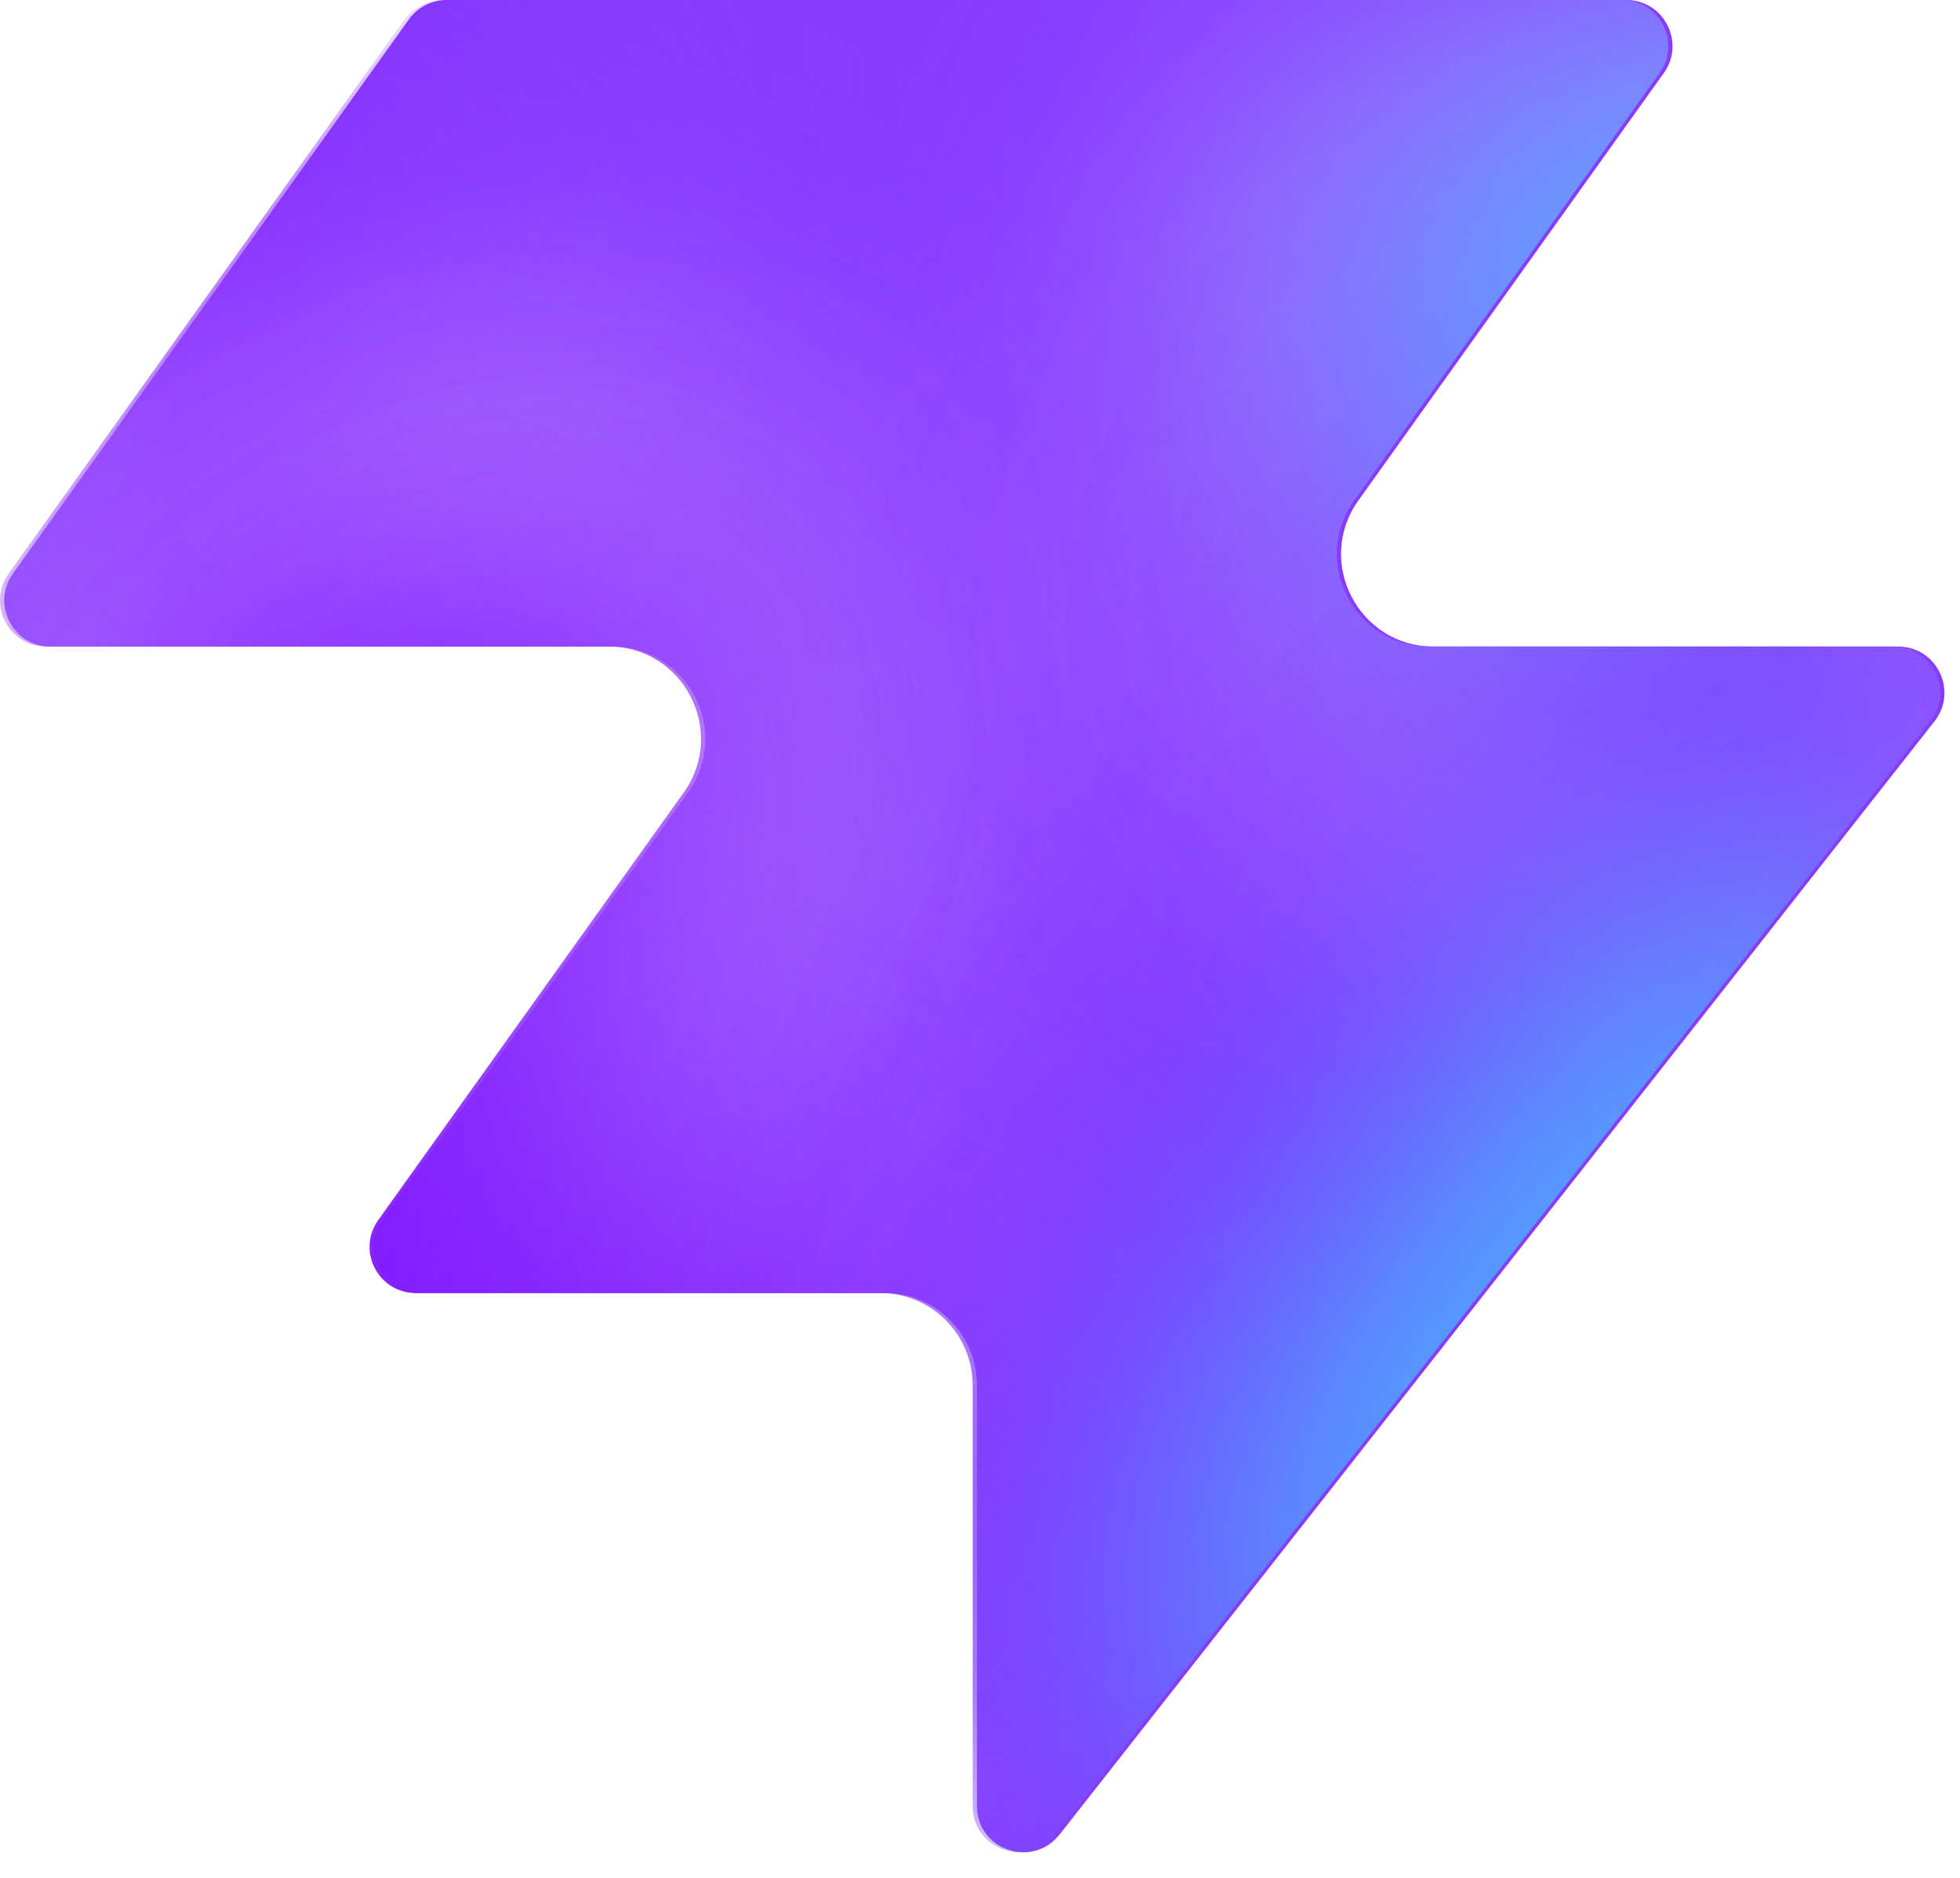
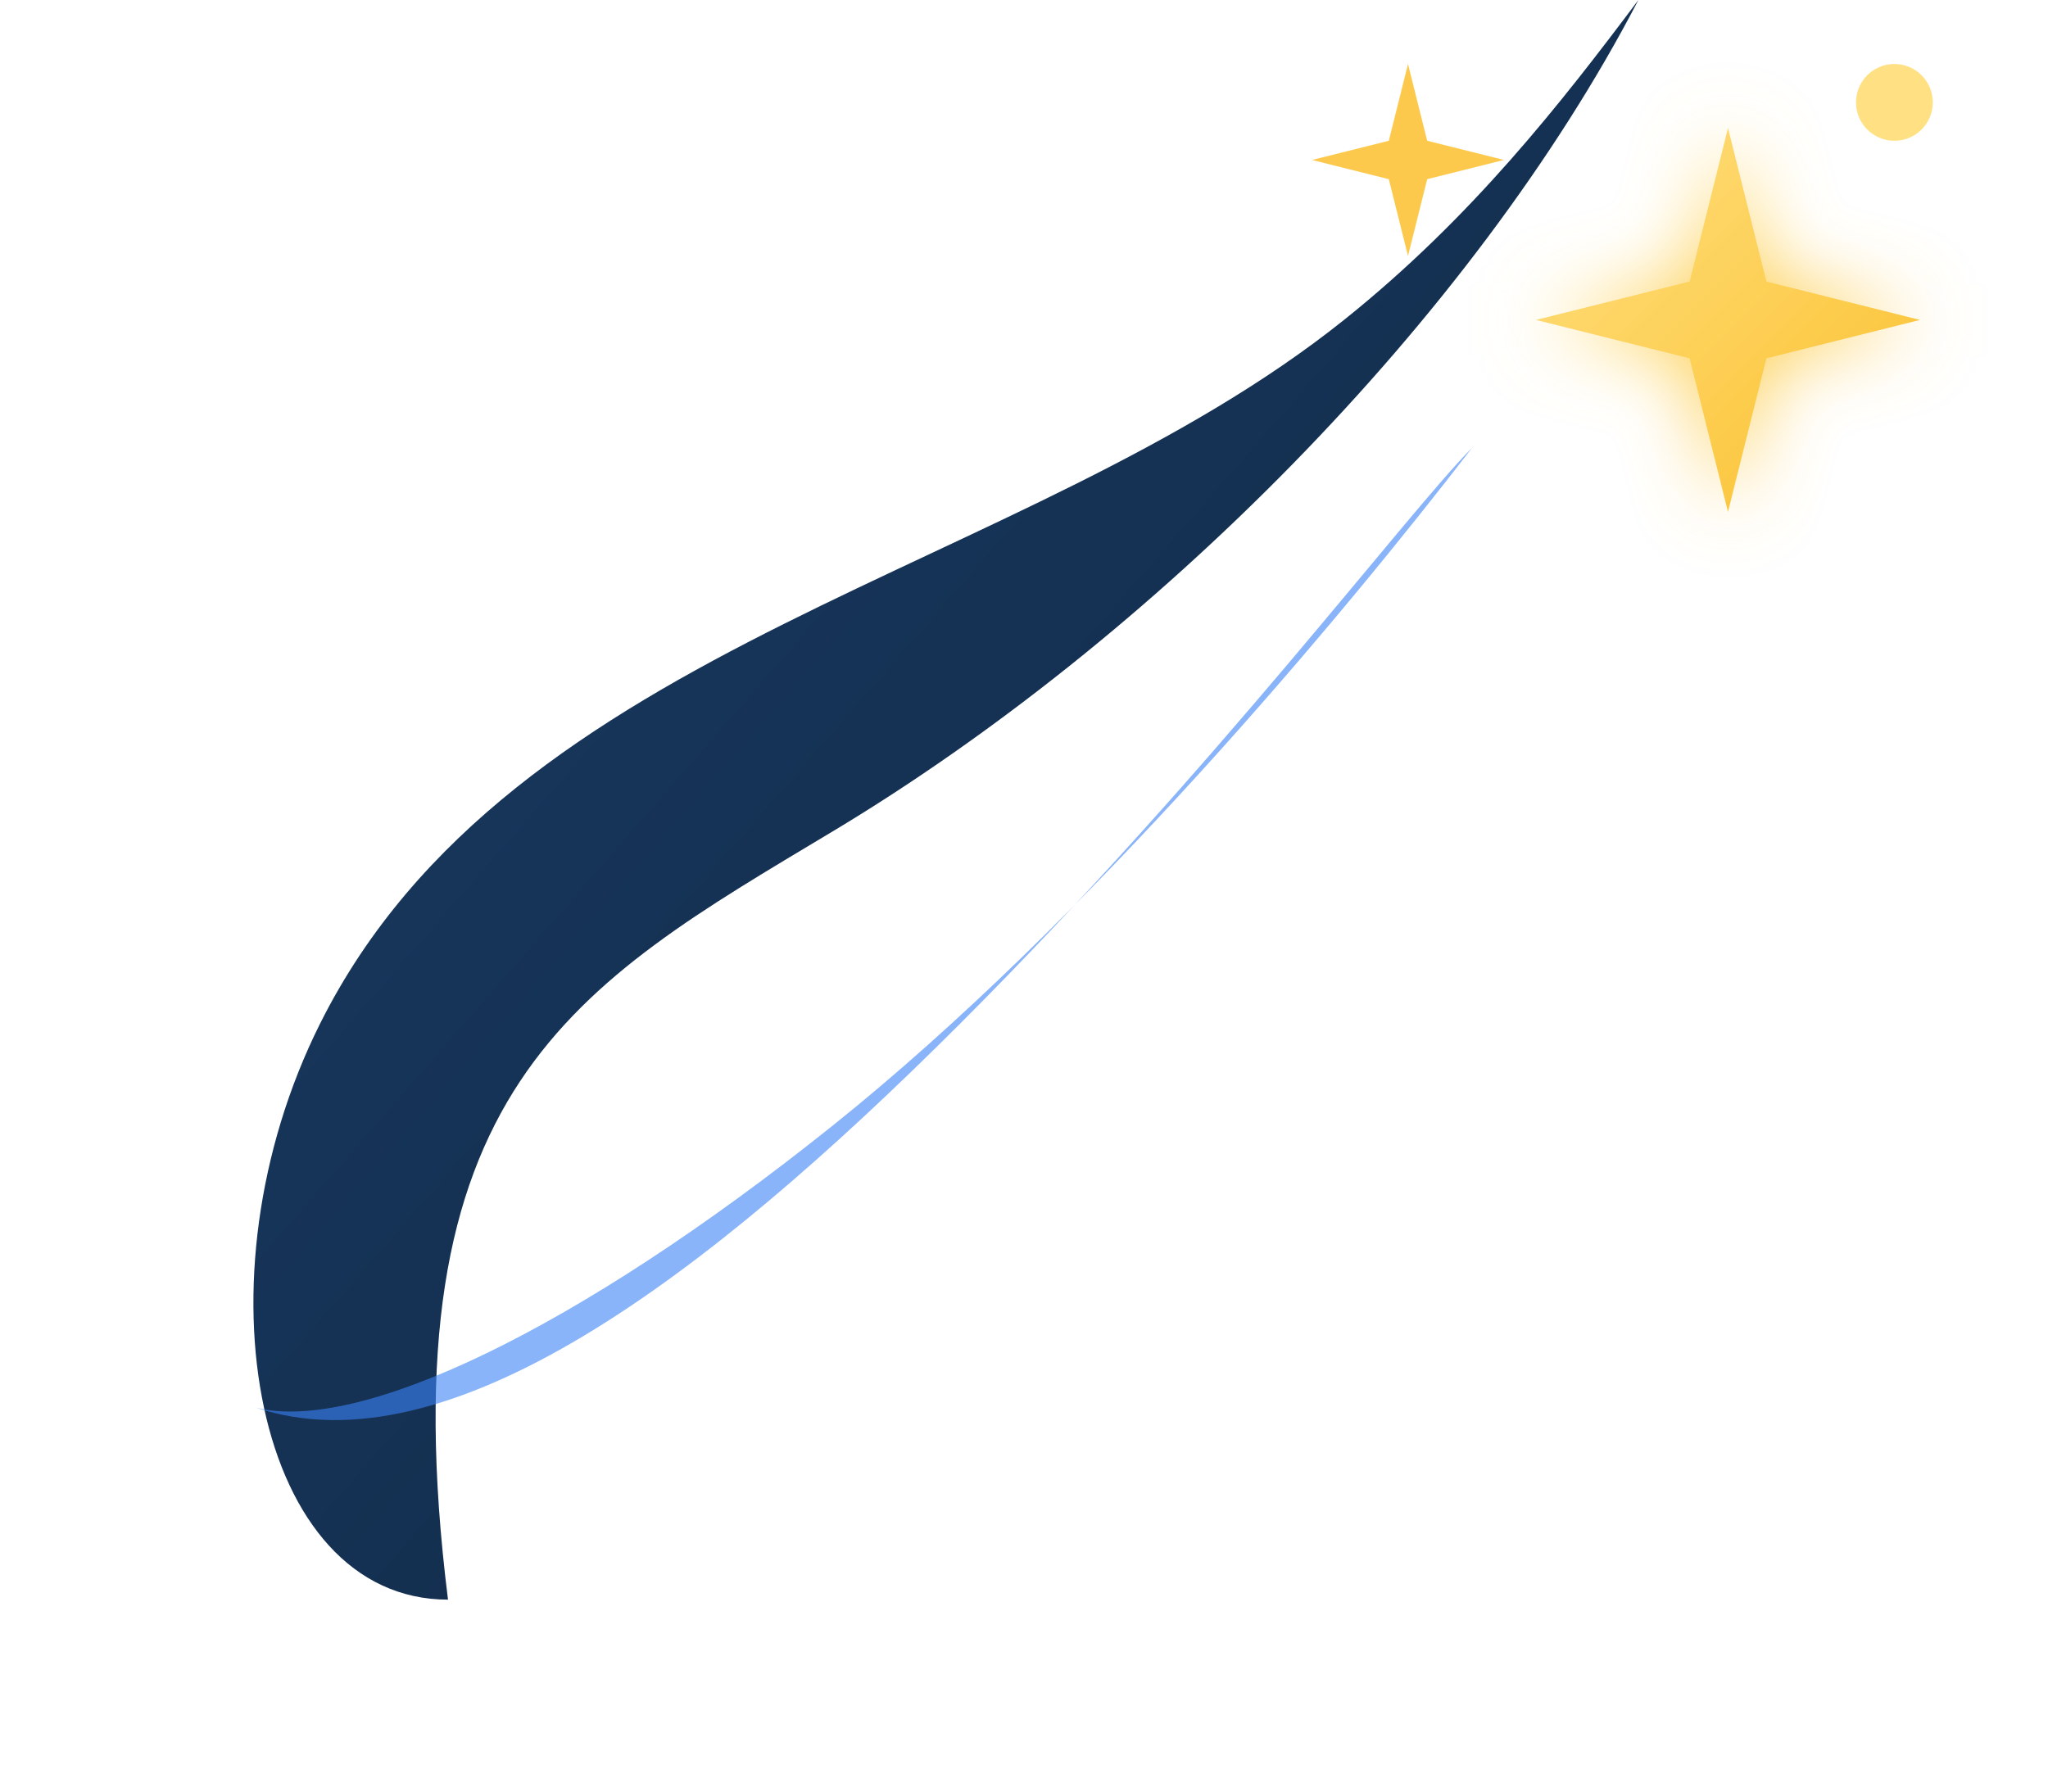
- <svg xmlns="http://www.w3.org/2000/svg" width="48" height="46" fill="none" viewBox="0 0 48 46">
-   <path fill="#863bff" d="M25.946 44.938c-.664.845-2.021.375-2.021-.698V33.937a2.26 2.26 0 0 0-2.262-2.262H10.287c-.92 0-1.456-1.04-.92-1.788l7.48-10.471c1.07-1.497 0-3.578-1.842-3.578H1.237c-.92 0-1.456-1.04-.92-1.788L10.013.474c.214-.297.556-.474.92-.474h28.894c.92 0 1.456 1.04.92 1.788l-7.48 10.471c-1.07 1.498 0 3.579 1.842 3.579h11.377c.943 0 1.473 1.088.89 1.83L25.947 44.94z" style="fill:#863bff;fill:color(display-p3 .525 .23 1);fill-opacity:1" />
-   <mask id="a" width="48" height="46" x="0" y="0" maskUnits="userSpaceOnUse" style="mask-type:alpha">
-     <path fill="#000" d="M25.842 44.938c-.664.844-2.021.375-2.021-.698V33.937a2.26 2.26 0 0 0-2.262-2.262H10.183c-.92 0-1.456-1.04-.92-1.788l7.48-10.471c1.07-1.498 0-3.579-1.842-3.579H1.133c-.92 0-1.456-1.04-.92-1.787L9.91.473c.214-.297.556-.474.92-.474h28.894c.92 0 1.456 1.04.92 1.788l-7.48 10.471c-1.07 1.498 0 3.578 1.842 3.578h11.377c.943 0 1.473 1.088.89 1.832L25.843 44.94z" style="fill:#000;fill-opacity:1" />
-   </mask>
-   <g mask="url(#a)">
-     <g filter="url(#b)">
-       <ellipse cx="5.508" cy="14.704" fill="#ede6ff" rx="5.508" ry="14.704" style="fill:#ede6ff;fill:color(display-p3 .927 .903 1);fill-opacity:1" transform="matrix(.00324 1 1 -.00324 -4.47 31.516)" />
-     </g>
-     <g filter="url(#c)">
-       <ellipse cx="10.399" cy="29.851" fill="#ede6ff" rx="10.399" ry="29.851" style="fill:#ede6ff;fill:color(display-p3 .927 .903 1);fill-opacity:1" transform="matrix(.00324 1 1 -.00324 -39.328 7.883)" />
-     </g>
-     <g filter="url(#d)">
-       <ellipse cx="5.508" cy="30.487" fill="#7e14ff" rx="5.508" ry="30.487" style="fill:#7e14ff;fill:color(display-p3 .492 .077 1);fill-opacity:1" transform="rotate(89.814 -25.913 -14.639)scale(1 -1)" />
-     </g>
-     <g filter="url(#e)">
-       <ellipse cx="5.508" cy="30.599" fill="#7e14ff" rx="5.508" ry="30.599" style="fill:#7e14ff;fill:color(display-p3 .492 .077 1);fill-opacity:1" transform="rotate(89.814 -32.644 -3.334)scale(1 -1)" />
-     </g>
-     <g filter="url(#f)">
-       <ellipse cx="5.508" cy="30.599" fill="#7e14ff" rx="5.508" ry="30.599" style="fill:#7e14ff;fill:color(display-p3 .492 .077 1);fill-opacity:1" transform="matrix(.00324 1 1 -.00324 -34.34 30.47)" />
-     </g>
-     <g filter="url(#g)">
-       <ellipse cx="14.072" cy="22.078" fill="#ede6ff" rx="14.072" ry="22.078" style="fill:#ede6ff;fill:color(display-p3 .927 .903 1);fill-opacity:1" transform="rotate(93.35 24.506 48.493)scale(-1 1)" />
-     </g>
-     <g filter="url(#h)">
-       <ellipse cx="3.47" cy="21.501" fill="#7e14ff" rx="3.47" ry="21.501" style="fill:#7e14ff;fill:color(display-p3 .492 .077 1);fill-opacity:1" transform="rotate(89.009 28.708 47.59)scale(-1 1)" />
-     </g>
-     <g filter="url(#i)">
-       <ellipse cx="3.47" cy="21.501" fill="#7e14ff" rx="3.47" ry="21.501" style="fill:#7e14ff;fill:color(display-p3 .492 .077 1);fill-opacity:1" transform="rotate(89.009 28.708 47.59)scale(-1 1)" />
-     </g>
-     <g filter="url(#j)">
-       <ellipse cx=".387" cy="8.972" fill="#7e14ff" rx="4.407" ry="29.108" style="fill:#7e14ff;fill:color(display-p3 .492 .077 1);fill-opacity:1" transform="rotate(39.51 .387 8.972)" />
-     </g>
-     <g filter="url(#k)">
-       <ellipse cx="47.523" cy="-6.092" fill="#7e14ff" rx="4.407" ry="29.108" style="fill:#7e14ff;fill:color(display-p3 .492 .077 1);fill-opacity:1" transform="rotate(37.892 47.523 -6.092)" />
-     </g>
-     <g filter="url(#l)">
-       <ellipse cx="41.412" cy="6.333" fill="#47bfff" rx="5.971" ry="9.665" style="fill:#47bfff;fill:color(display-p3 .28 .748 1);fill-opacity:1" transform="rotate(37.892 41.412 6.333)" />
-     </g>
-     <g filter="url(#m)">
-       <ellipse cx="-1.879" cy="38.332" fill="#7e14ff" rx="4.407" ry="29.108" style="fill:#7e14ff;fill:color(display-p3 .492 .077 1);fill-opacity:1" transform="rotate(37.892 -1.88 38.332)" />
-     </g>
-     <g filter="url(#n)">
-       <ellipse cx="-1.879" cy="38.332" fill="#7e14ff" rx="4.407" ry="29.108" style="fill:#7e14ff;fill:color(display-p3 .492 .077 1);fill-opacity:1" transform="rotate(37.892 -1.88 38.332)" />
-     </g>
-     <g filter="url(#o)">
-       <ellipse cx="35.651" cy="29.907" fill="#7e14ff" rx="4.407" ry="29.108" style="fill:#7e14ff;fill:color(display-p3 .492 .077 1);fill-opacity:1" transform="rotate(37.892 35.651 29.907)" />
-     </g>
-     <g filter="url(#p)">
-       <ellipse cx="38.418" cy="32.4" fill="#47bfff" rx="5.971" ry="15.297" style="fill:#47bfff;fill:color(display-p3 .28 .748 1);fill-opacity:1" transform="rotate(37.892 38.418 32.4)" />
-     </g>
-   </g>
+ <svg xmlns="http://www.w3.org/2000/svg" viewBox="0 0 160 140">
  <defs>
-     <filter id="b" width="60.045" height="41.654" x="-19.77" y="16.149" color-interpolation-filters="sRGB" filterUnits="userSpaceOnUse">
-       <feFlood flood-opacity="0" result="BackgroundImageFix" />
-       <feBlend in="SourceGraphic" in2="BackgroundImageFix" result="shape" />
-       <feGaussianBlur result="effect1_foregroundBlur_2002_17158" stdDeviation="7.659" />
-     </filter>
-     <filter id="c" width="90.34" height="51.437" x="-54.613" y="-7.533" color-interpolation-filters="sRGB" filterUnits="userSpaceOnUse">
-       <feFlood flood-opacity="0" result="BackgroundImageFix" />
-       <feBlend in="SourceGraphic" in2="BackgroundImageFix" result="shape" />
-       <feGaussianBlur result="effect1_foregroundBlur_2002_17158" stdDeviation="7.659" />
-     </filter>
-     <filter id="d" width="79.355" height="29.4" x="-49.64" y="2.03" color-interpolation-filters="sRGB" filterUnits="userSpaceOnUse">
-       <feFlood flood-opacity="0" result="BackgroundImageFix" />
-       <feBlend in="SourceGraphic" in2="BackgroundImageFix" result="shape" />
-       <feGaussianBlur result="effect1_foregroundBlur_2002_17158" stdDeviation="4.596" />
-     </filter>
-     <filter id="e" width="79.579" height="29.4" x="-45.045" y="20.029" color-interpolation-filters="sRGB" filterUnits="userSpaceOnUse">
-       <feFlood flood-opacity="0" result="BackgroundImageFix" />
-       <feBlend in="SourceGraphic" in2="BackgroundImageFix" result="shape" />
-       <feGaussianBlur result="effect1_foregroundBlur_2002_17158" stdDeviation="4.596" />
-     </filter>
-     <filter id="f" width="79.579" height="29.4" x="-43.513" y="21.178" color-interpolation-filters="sRGB" filterUnits="userSpaceOnUse">
-       <feFlood flood-opacity="0" result="BackgroundImageFix" />
-       <feBlend in="SourceGraphic" in2="BackgroundImageFix" result="shape" />
-       <feGaussianBlur result="effect1_foregroundBlur_2002_17158" stdDeviation="4.596" />
-     </filter>
-     <filter id="g" width="74.749" height="58.852" x="15.756" y="-17.901" color-interpolation-filters="sRGB" filterUnits="userSpaceOnUse">
-       <feFlood flood-opacity="0" result="BackgroundImageFix" />
-       <feBlend in="SourceGraphic" in2="BackgroundImageFix" result="shape" />
-       <feGaussianBlur result="effect1_foregroundBlur_2002_17158" stdDeviation="7.659" />
-     </filter>
-     <filter id="h" width="61.377" height="25.362" x="23.548" y="2.284" color-interpolation-filters="sRGB" filterUnits="userSpaceOnUse">
-       <feFlood flood-opacity="0" result="BackgroundImageFix" />
-       <feBlend in="SourceGraphic" in2="BackgroundImageFix" result="shape" />
-       <feGaussianBlur result="effect1_foregroundBlur_2002_17158" stdDeviation="4.596" />
-     </filter>
-     <filter id="i" width="61.377" height="25.362" x="23.548" y="2.284" color-interpolation-filters="sRGB" filterUnits="userSpaceOnUse">
-       <feFlood flood-opacity="0" result="BackgroundImageFix" />
-       <feBlend in="SourceGraphic" in2="BackgroundImageFix" result="shape" />
-       <feGaussianBlur result="effect1_foregroundBlur_2002_17158" stdDeviation="4.596" />
-     </filter>
-     <filter id="j" width="56.045" height="63.649" x="-27.636" y="-22.853" color-interpolation-filters="sRGB" filterUnits="userSpaceOnUse">
-       <feFlood flood-opacity="0" result="BackgroundImageFix" />
-       <feBlend in="SourceGraphic" in2="BackgroundImageFix" result="shape" />
-       <feGaussianBlur result="effect1_foregroundBlur_2002_17158" stdDeviation="4.596" />
-     </filter>
-     <filter id="k" width="54.814" height="64.646" x="20.116" y="-38.415" color-interpolation-filters="sRGB" filterUnits="userSpaceOnUse">
-       <feFlood flood-opacity="0" result="BackgroundImageFix" />
-       <feBlend in="SourceGraphic" in2="BackgroundImageFix" result="shape" />
-       <feGaussianBlur result="effect1_foregroundBlur_2002_17158" stdDeviation="4.596" />
-     </filter>
-     <filter id="l" width="33.541" height="35.313" x="24.641" y="-11.323" color-interpolation-filters="sRGB" filterUnits="userSpaceOnUse">
-       <feFlood flood-opacity="0" result="BackgroundImageFix" />
-       <feBlend in="SourceGraphic" in2="BackgroundImageFix" result="shape" />
-       <feGaussianBlur result="effect1_foregroundBlur_2002_17158" stdDeviation="4.596" />
-     </filter>
-     <filter id="m" width="54.814" height="64.646" x="-29.286" y="6.009" color-interpolation-filters="sRGB" filterUnits="userSpaceOnUse">
-       <feFlood flood-opacity="0" result="BackgroundImageFix" />
-       <feBlend in="SourceGraphic" in2="BackgroundImageFix" result="shape" />
-       <feGaussianBlur result="effect1_foregroundBlur_2002_17158" stdDeviation="4.596" />
-     </filter>
-     <filter id="n" width="54.814" height="64.646" x="-29.286" y="6.009" color-interpolation-filters="sRGB" filterUnits="userSpaceOnUse">
-       <feFlood flood-opacity="0" result="BackgroundImageFix" />
-       <feBlend in="SourceGraphic" in2="BackgroundImageFix" result="shape" />
-       <feGaussianBlur result="effect1_foregroundBlur_2002_17158" stdDeviation="4.596" />
-     </filter>
-     <filter id="o" width="54.814" height="64.646" x="8.244" y="-2.416" color-interpolation-filters="sRGB" filterUnits="userSpaceOnUse">
-       <feFlood flood-opacity="0" result="BackgroundImageFix" />
-       <feBlend in="SourceGraphic" in2="BackgroundImageFix" result="shape" />
-       <feGaussianBlur result="effect1_foregroundBlur_2002_17158" stdDeviation="4.596" />
-     </filter>
-     <filter id="p" width="39.409" height="43.623" x="18.713" y="10.588" color-interpolation-filters="sRGB" filterUnits="userSpaceOnUse">
-       <feFlood flood-opacity="0" result="BackgroundImageFix" />
-       <feBlend in="SourceGraphic" in2="BackgroundImageFix" result="shape" />
-       <feGaussianBlur result="effect1_foregroundBlur_2002_17158" stdDeviation="4.596" />
+     <linearGradient id="blueGrad" x1="0%" y1="0%" x2="100%" y2="100%">
+       <stop offset="0%" stop-color="#1A3D66" />
+       <stop offset="100%" stop-color="#0F2540" />
+     </linearGradient>
+     <linearGradient id="goldGrad" x1="0%" y1="0%" x2="100%" y2="100%">
+       <stop offset="0%" stop-color="#FFE082" />
+       <stop offset="100%" stop-color="#FBC02D" />
+     </linearGradient>
+     <filter id="glow" x="-20%" y="-20%" width="140%" height="140%">
+       <feGaussianBlur stdDeviation="3" result="blur" />
+       <feComposite in="SourceGraphic" in2="blur" operator="over" />
    </filter>
  </defs>
+   <path d="M 35,125 C 20,125 15,100 25,80 C 40,50 80,45 105,25 C 115,17 122,8 128,0 C 115,25 90,50 65,65 C 45,77 30,85 35,125 Z" fill="url(#blueGrad)" />
+   <path d="M 20,110 C 35,115 55,100 75,80 C 95,60 110,40 115,35 C 105,48 85,72 65,88 C 45,104 28,112 20,110 Z" fill="#3B82F6" opacity="0.6" />
+   <path d="M 135,10 L 138,22 L 150,25 L 138,28 L 135,40 L 132,28 L 120,25 L 132,22 Z" fill="url(#goldGrad)" filter="url(#glow)" />
+   <path d="M 110,5 L 111.5,11 L 117.5,12.5 L 111.5,14 L 110,20 L 108.5,14 L 102.5,12.5 L 108.5,11 Z" fill="#FBC02D" opacity="0.85" />
+   <circle cx="148" cy="8" r="3" fill="#FFE082" />
</svg>
